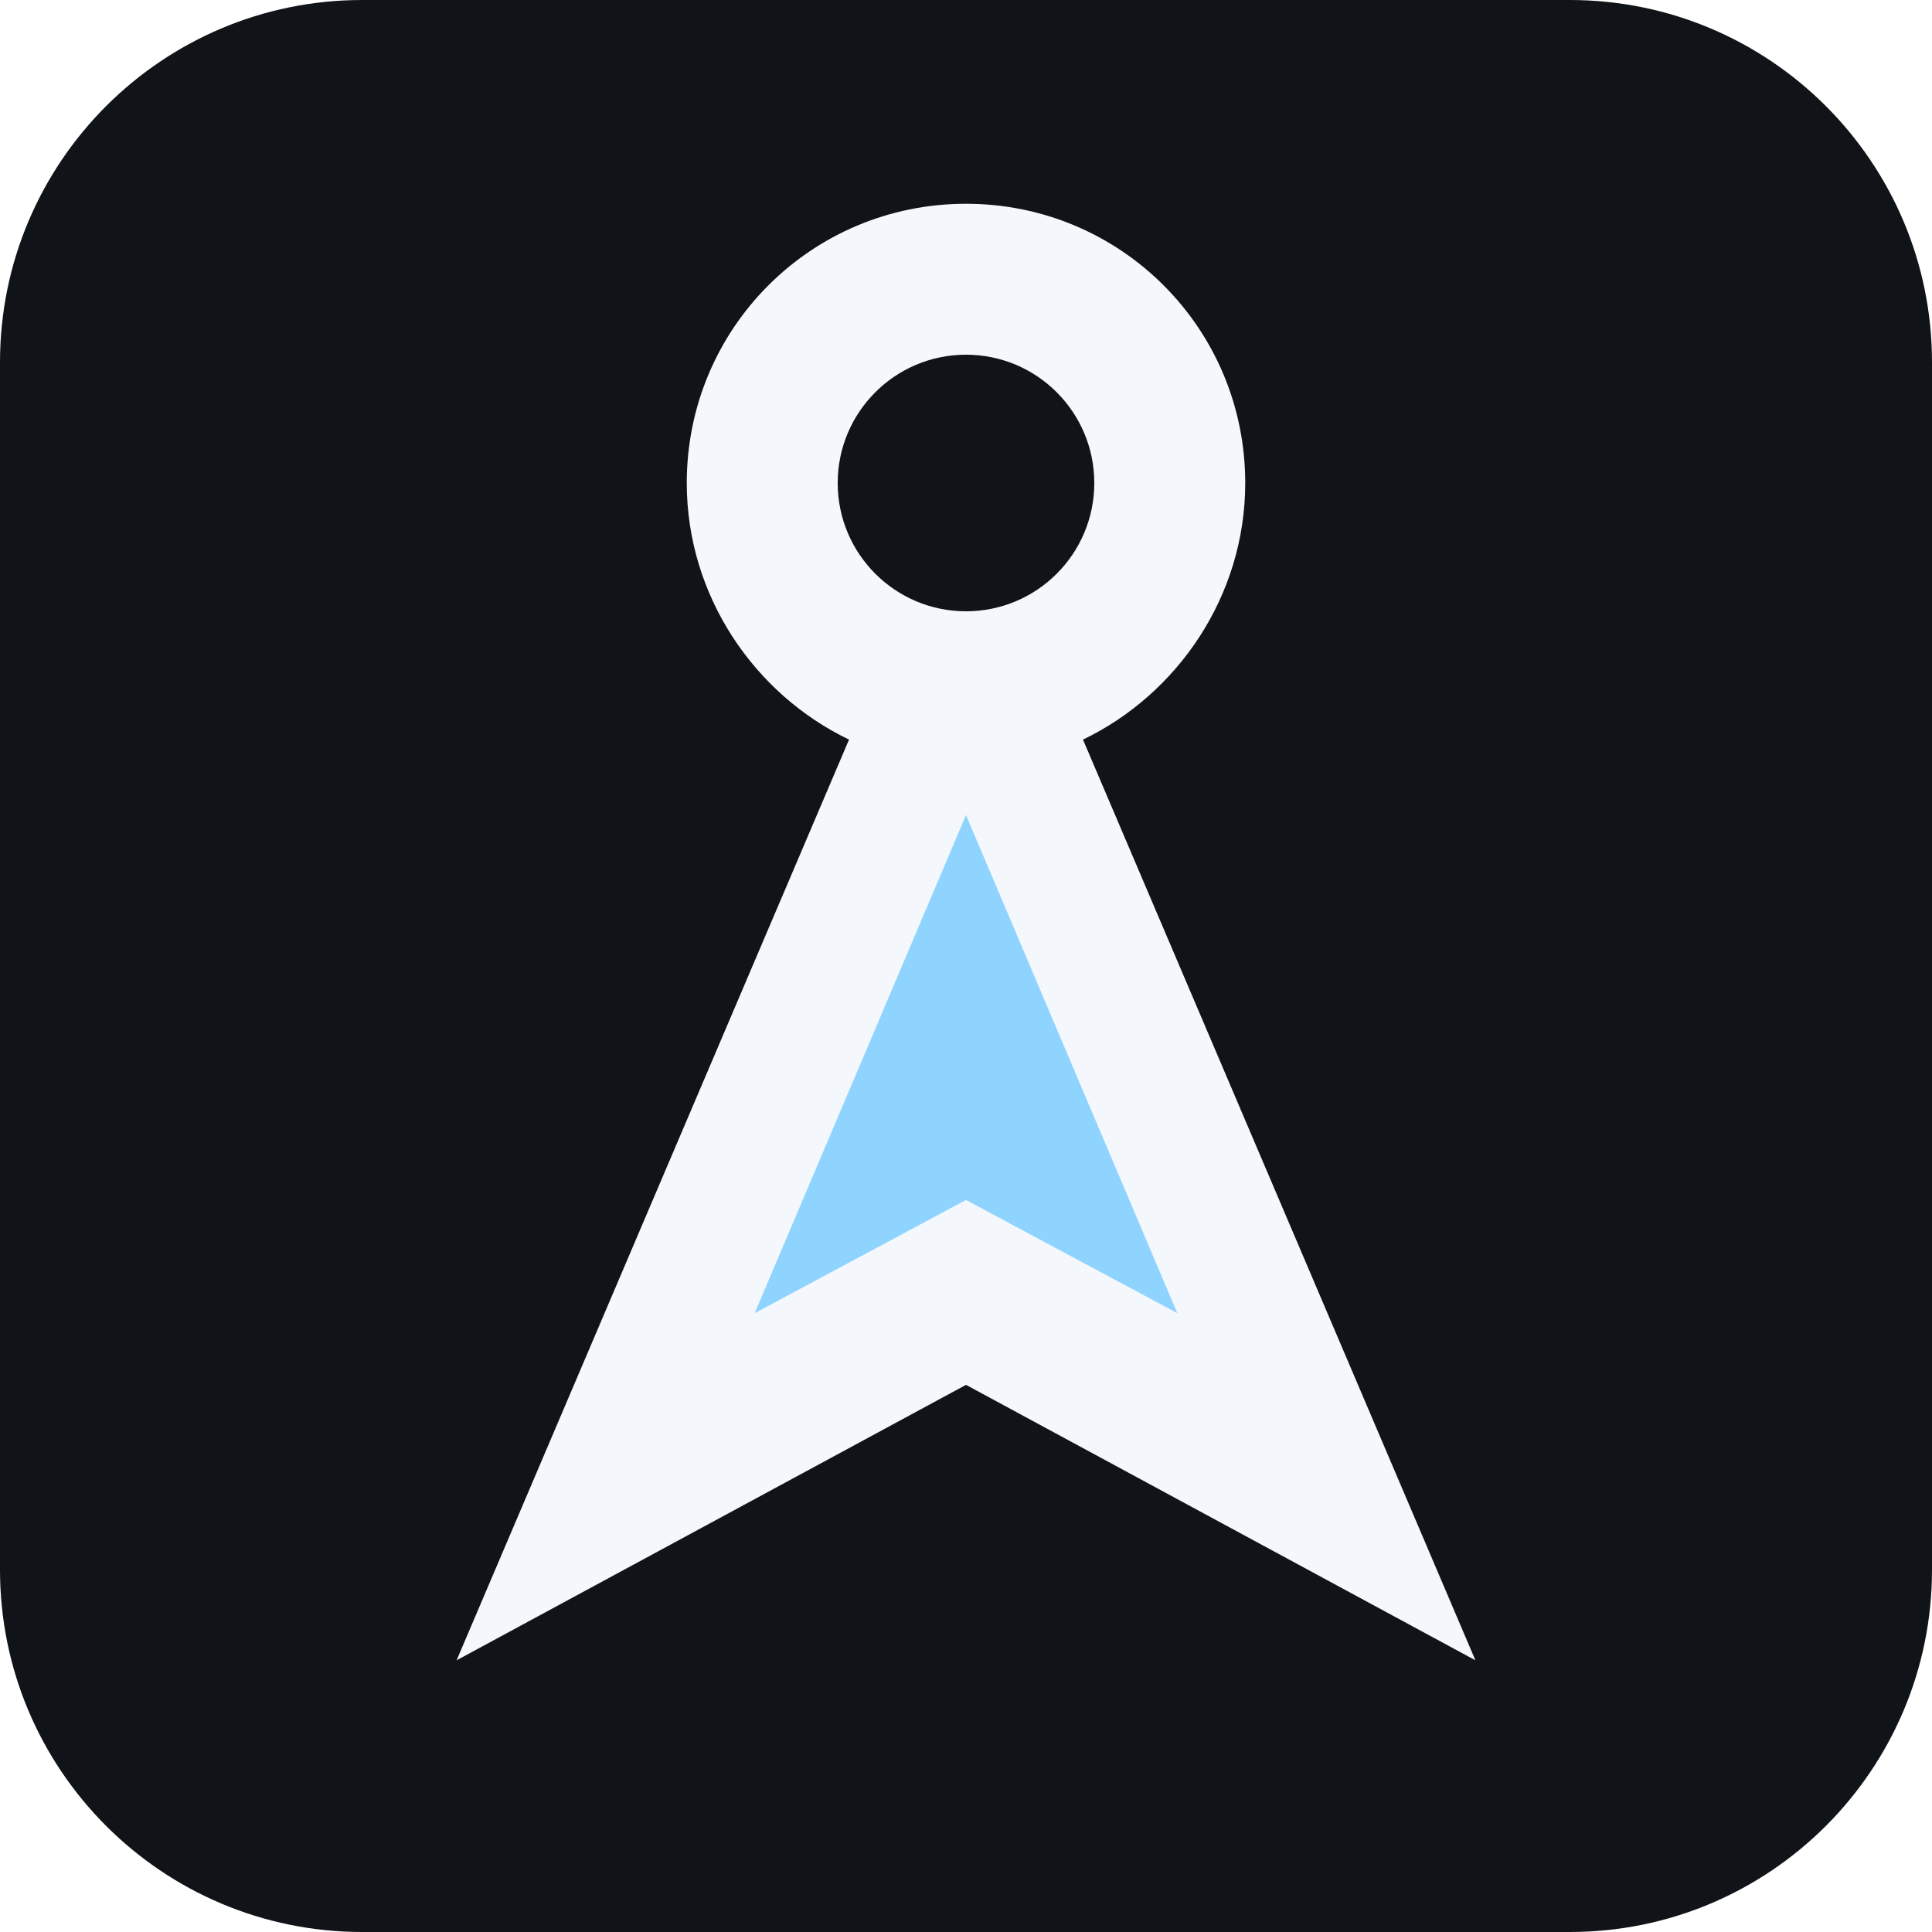
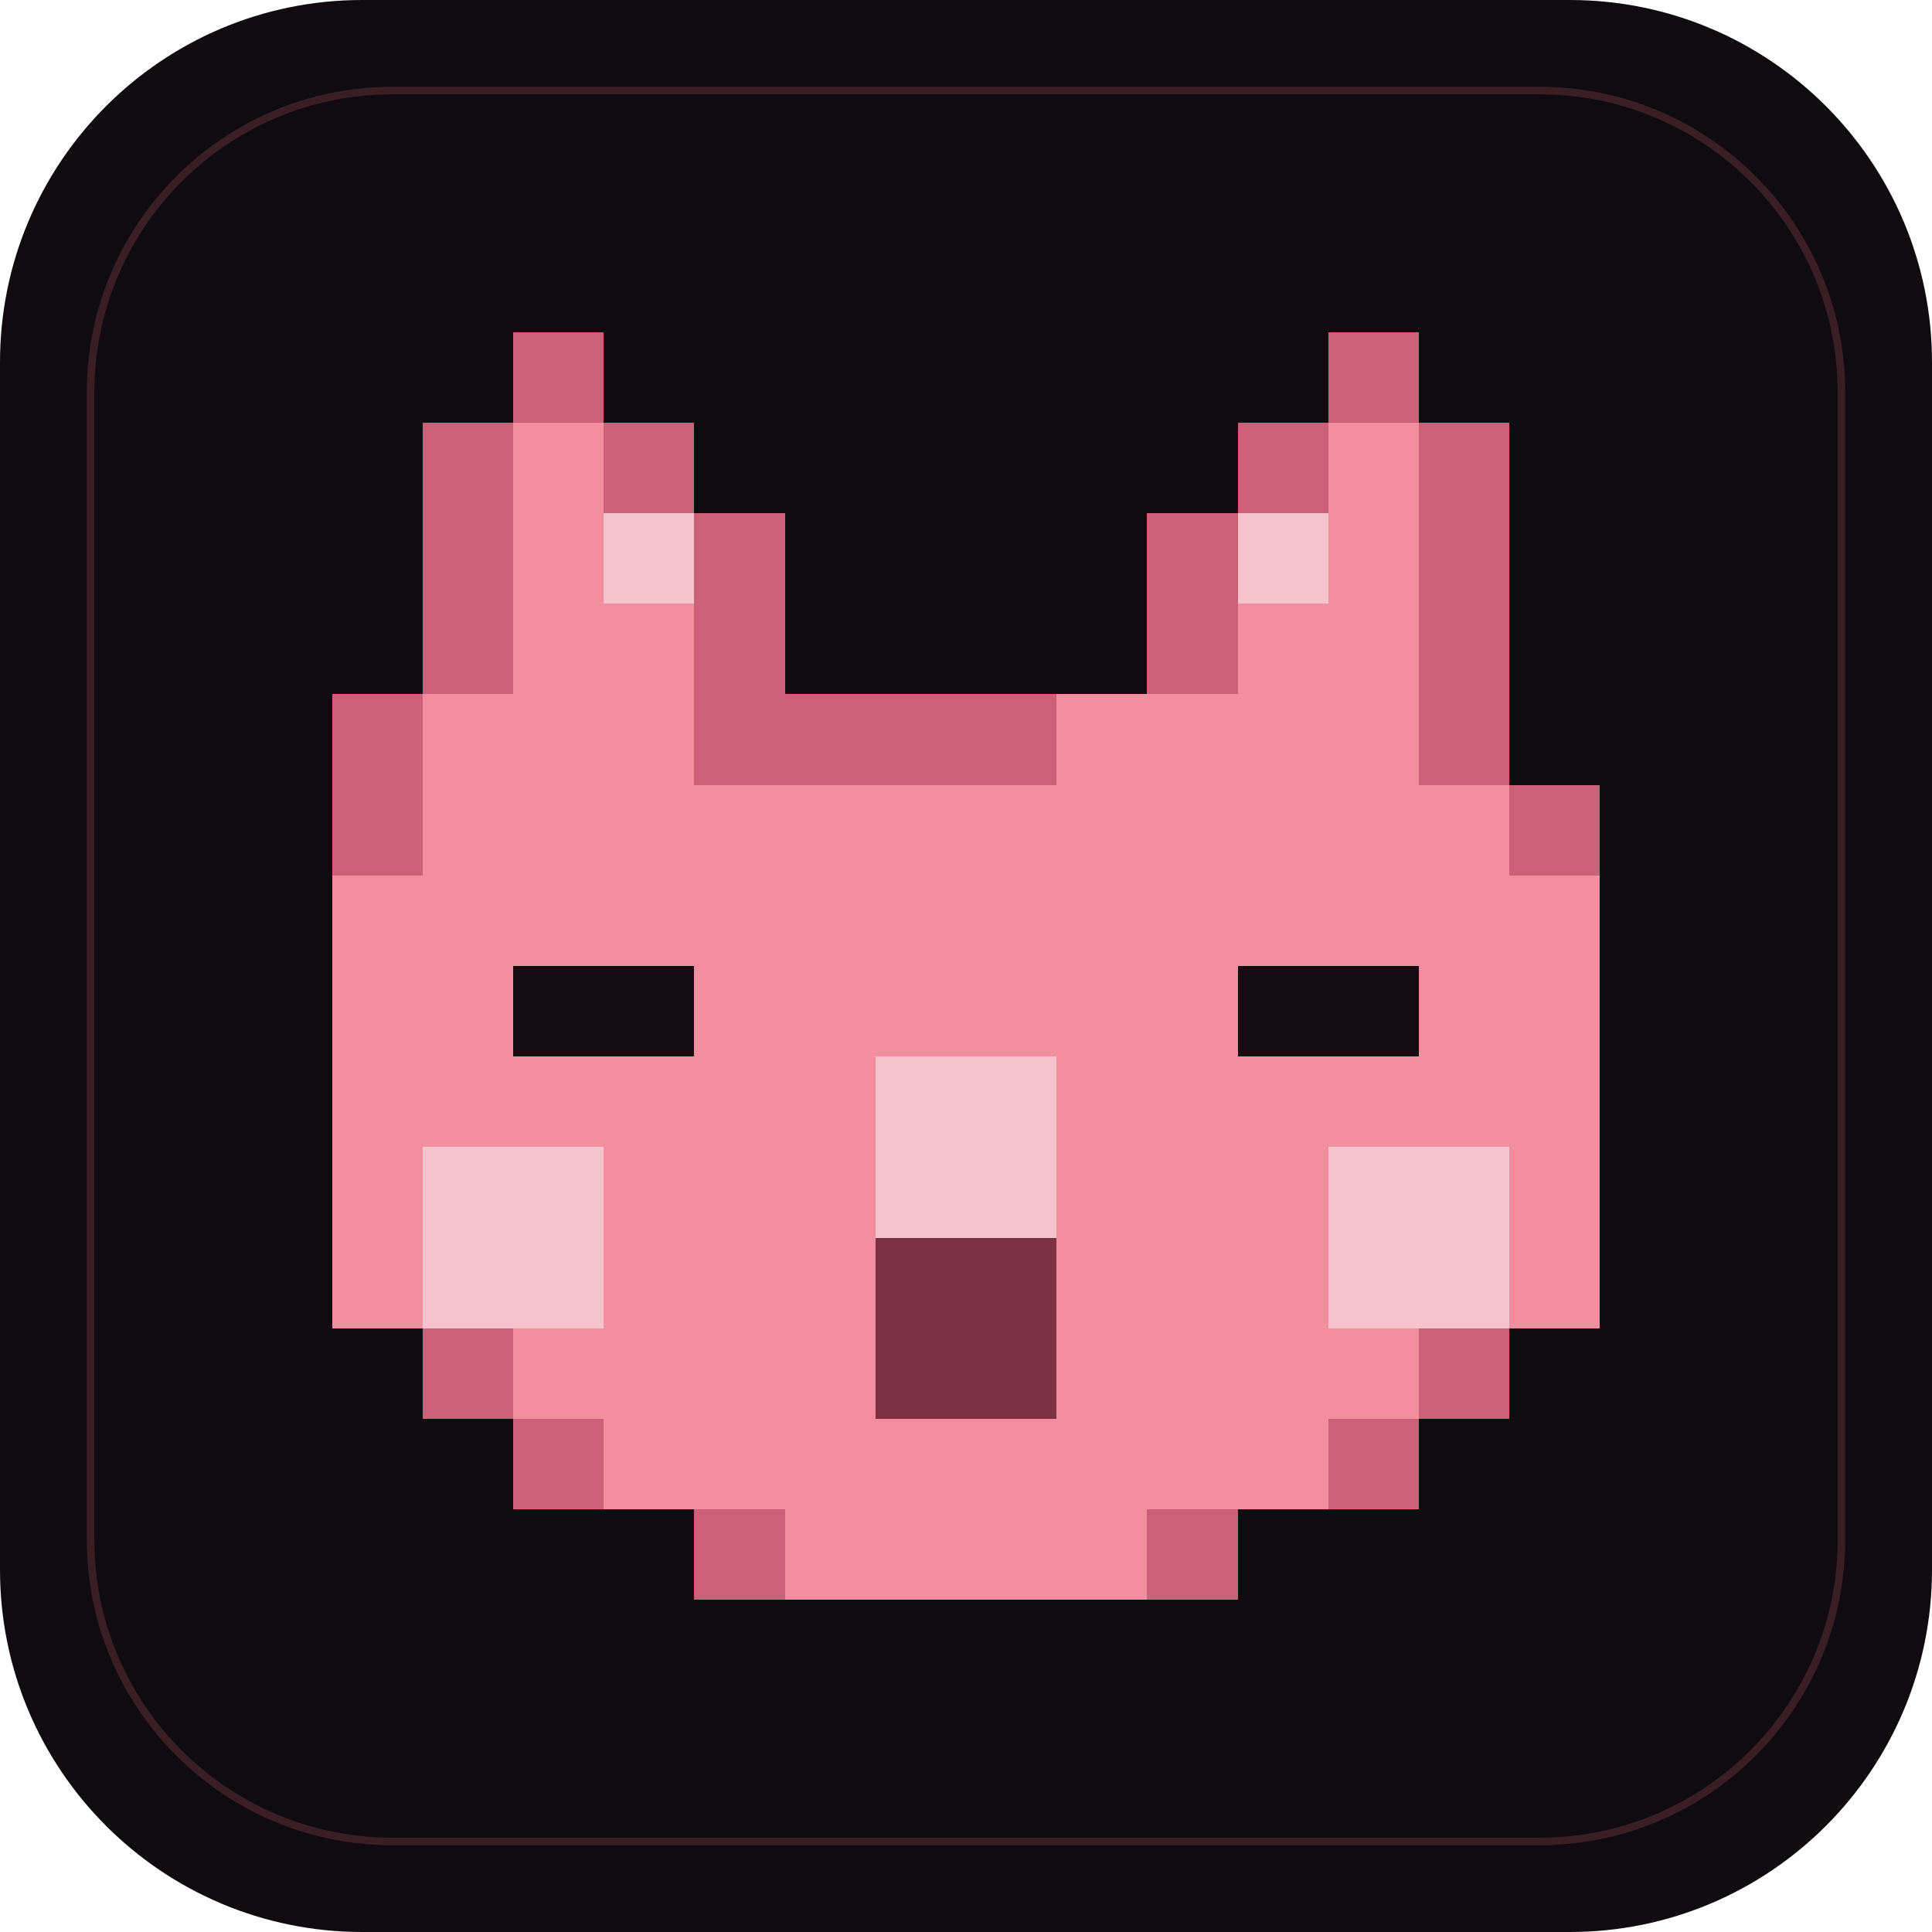
- <svg xmlns="http://www.w3.org/2000/svg" viewBox="0 0 512 512" role="img" aria-label="Kunai">
-   <rect width="512" height="512" rx="96" fill="#101318" />
-   <path d="M256 54c41 0 74 33 74 74 0 30-18 56-43 68l104 244-135-73-135 73 104-244c-25-12-43-38-43-68 0-41 33-74 74-74Z" fill="#f4f7fb" />
-   <circle cx="256" cy="128" r="34" fill="#101318" />
-   <path d="M256 216 200 348l56-30 56 30-56-132Z" fill="#8fd4ff" />
+ <svg xmlns="http://www.w3.org/2000/svg" viewBox="0 0 512 512" width="512" height="512" role="img" aria-label="Kunai">
+   <rect width="512" height="512" rx="96" fill="#100b0f" />
+   <rect x="24" y="24" width="464" height="464" rx="80" fill="none" stroke="#cb6178" stroke-width="2" opacity="0.22" />
+   <g transform="translate(40 64) scale(3)" shape-rendering="crispEdges">
+     <rect x="32" y="8" width="8" height="8" fill="#cb6178" />
+     <rect x="104" y="8" width="8" height="8" fill="#cb6178" />
+     <rect x="24" y="16" width="8" height="8" fill="#cb6178" />
+     <rect x="32" y="16" width="8" height="8" fill="#f28ea0" />
+     <rect x="40" y="16" width="8" height="8" fill="#cb6178" />
+     <rect x="96" y="16" width="8" height="8" fill="#cb6178" />
+     <rect x="104" y="16" width="8" height="8" fill="#f28ea0" />
+     <rect x="112" y="16" width="8" height="8" fill="#cb6178" />
+     <rect x="24" y="24" width="8" height="8" fill="#cb6178" />
+     <rect x="32" y="24" width="8" height="8" fill="#f28ea0" />
+     <rect x="40" y="24" width="8" height="8" fill="#f6c4cd" />
+     <rect x="48" y="24" width="8" height="8" fill="#cb6178" />
+     <rect x="88" y="24" width="8" height="8" fill="#cb6178" />
+     <rect x="96" y="24" width="8" height="8" fill="#f6c4cd" />
+     <rect x="104" y="24" width="8" height="8" fill="#f28ea0" />
+     <rect x="112" y="24" width="8" height="8" fill="#cb6178" />
+     <rect x="24" y="32" width="8" height="8" fill="#cb6178" />
+     <rect x="32" y="32" width="8" height="8" fill="#f28ea0" />
+     <rect x="40" y="32" width="8" height="8" fill="#f28ea0" />
+     <rect x="48" y="32" width="8" height="8" fill="#cb6178" />
+     <rect x="88" y="32" width="8" height="8" fill="#cb6178" />
+     <rect x="96" y="32" width="8" height="8" fill="#f28ea0" />
+     <rect x="104" y="32" width="8" height="8" fill="#f28ea0" />
+     <rect x="112" y="32" width="8" height="8" fill="#cb6178" />
+     <rect x="16" y="40" width="8" height="8" fill="#cb6178" />
+     <rect x="24" y="40" width="8" height="8" fill="#f28ea0" />
+     <rect x="32" y="40" width="8" height="8" fill="#f28ea0" />
+     <rect x="40" y="40" width="8" height="8" fill="#f28ea0" />
+     <rect x="48" y="40" width="8" height="8" fill="#cb6178" />
+     <rect x="56" y="40" width="8" height="8" fill="#cb6178" />
+     <rect x="64" y="40" width="8" height="8" fill="#cb6178" />
+     <rect x="72" y="40" width="8" height="8" fill="#cb6178" />
+     <rect x="80" y="40" width="8" height="8" fill="#f28ea0" />
+     <rect x="88" y="40" width="8" height="8" fill="#f28ea0" />
+     <rect x="96" y="40" width="8" height="8" fill="#f28ea0" />
+     <rect x="104" y="40" width="8" height="8" fill="#f28ea0" />
+     <rect x="112" y="40" width="8" height="8" fill="#cb6178" />
+     <rect x="16" y="48" width="8" height="8" fill="#cb6178" />
+     <rect x="24" y="48" width="8" height="8" fill="#f28ea0" />
+     <rect x="32" y="48" width="8" height="8" fill="#f28ea0" />
+     <rect x="40" y="48" width="8" height="8" fill="#f28ea0" />
+     <rect x="48" y="48" width="8" height="8" fill="#f28ea0" />
+     <rect x="56" y="48" width="8" height="8" fill="#f28ea0" />
+     <rect x="64" y="48" width="8" height="8" fill="#f28ea0" />
+     <rect x="72" y="48" width="8" height="8" fill="#f28ea0" />
+     <rect x="80" y="48" width="8" height="8" fill="#f28ea0" />
+     <rect x="88" y="48" width="8" height="8" fill="#f28ea0" />
+     <rect x="96" y="48" width="8" height="8" fill="#f28ea0" />
+     <rect x="104" y="48" width="8" height="8" fill="#f28ea0" />
+     <rect x="112" y="48" width="8" height="8" fill="#f28ea0" />
+     <rect x="120" y="48" width="8" height="8" fill="#cb6178" />
+     <rect x="16" y="56" width="8" height="8" fill="#f28ea0" />
+     <rect x="24" y="56" width="8" height="8" fill="#f28ea0" />
+     <rect x="32" y="56" width="8" height="8" fill="#f28ea0" />
+     <rect x="40" y="56" width="8" height="8" fill="#f28ea0" />
+     <rect x="48" y="56" width="8" height="8" fill="#f28ea0" />
+     <rect x="56" y="56" width="8" height="8" fill="#f28ea0" />
+     <rect x="64" y="56" width="8" height="8" fill="#f28ea0" />
+     <rect x="72" y="56" width="8" height="8" fill="#f28ea0" />
+     <rect x="80" y="56" width="8" height="8" fill="#f28ea0" />
+     <rect x="88" y="56" width="8" height="8" fill="#f28ea0" />
+     <rect x="96" y="56" width="8" height="8" fill="#f28ea0" />
+     <rect x="104" y="56" width="8" height="8" fill="#f28ea0" />
+     <rect x="112" y="56" width="8" height="8" fill="#f28ea0" />
+     <rect x="120" y="56" width="8" height="8" fill="#f28ea0" />
+     <rect x="16" y="64" width="8" height="8" fill="#f28ea0" />
+     <rect x="24" y="64" width="8" height="8" fill="#f28ea0" />
+     <rect x="32" y="64" width="8" height="8" fill="#140d11" />
+     <rect x="40" y="64" width="8" height="8" fill="#140d11" />
+     <rect x="48" y="64" width="8" height="8" fill="#f28ea0" />
+     <rect x="56" y="64" width="8" height="8" fill="#f28ea0" />
+     <rect x="64" y="64" width="8" height="8" fill="#f28ea0" />
+     <rect x="72" y="64" width="8" height="8" fill="#f28ea0" />
+     <rect x="80" y="64" width="8" height="8" fill="#f28ea0" />
+     <rect x="88" y="64" width="8" height="8" fill="#f28ea0" />
+     <rect x="96" y="64" width="8" height="8" fill="#140d11" />
+     <rect x="104" y="64" width="8" height="8" fill="#140d11" />
+     <rect x="112" y="64" width="8" height="8" fill="#f28ea0" />
+     <rect x="120" y="64" width="8" height="8" fill="#f28ea0" />
+     <rect x="16" y="72" width="8" height="8" fill="#f28ea0" />
+     <rect x="24" y="72" width="8" height="8" fill="#f28ea0" />
+     <rect x="32" y="72" width="8" height="8" fill="#f28ea0" />
+     <rect x="40" y="72" width="8" height="8" fill="#f28ea0" />
+     <rect x="48" y="72" width="8" height="8" fill="#f28ea0" />
+     <rect x="56" y="72" width="8" height="8" fill="#f28ea0" />
+     <rect x="64" y="72" width="8" height="8" fill="#f6c4cd" />
+     <rect x="72" y="72" width="8" height="8" fill="#f6c4cd" />
+     <rect x="80" y="72" width="8" height="8" fill="#f28ea0" />
+     <rect x="88" y="72" width="8" height="8" fill="#f28ea0" />
+     <rect x="96" y="72" width="8" height="8" fill="#f28ea0" />
+     <rect x="104" y="72" width="8" height="8" fill="#f28ea0" />
+     <rect x="112" y="72" width="8" height="8" fill="#f28ea0" />
+     <rect x="120" y="72" width="8" height="8" fill="#f28ea0" />
+     <rect x="16" y="80" width="8" height="8" fill="#f28ea0" />
+     <rect x="24" y="80" width="8" height="8" fill="#f6c4cd" />
+     <rect x="32" y="80" width="8" height="8" fill="#f6c4cd" />
+     <rect x="40" y="80" width="8" height="8" fill="#f28ea0" />
+     <rect x="48" y="80" width="8" height="8" fill="#f28ea0" />
+     <rect x="56" y="80" width="8" height="8" fill="#f28ea0" />
+     <rect x="64" y="80" width="8" height="8" fill="#f6c4cd" />
+     <rect x="72" y="80" width="8" height="8" fill="#f6c4cd" />
+     <rect x="80" y="80" width="8" height="8" fill="#f28ea0" />
+     <rect x="88" y="80" width="8" height="8" fill="#f28ea0" />
+     <rect x="96" y="80" width="8" height="8" fill="#f28ea0" />
+     <rect x="104" y="80" width="8" height="8" fill="#f6c4cd" />
+     <rect x="112" y="80" width="8" height="8" fill="#f6c4cd" />
+     <rect x="120" y="80" width="8" height="8" fill="#f28ea0" />
+     <rect x="16" y="88" width="8" height="8" fill="#f28ea0" />
+     <rect x="24" y="88" width="8" height="8" fill="#f6c4cd" />
+     <rect x="32" y="88" width="8" height="8" fill="#f6c4cd" />
+     <rect x="40" y="88" width="8" height="8" fill="#f28ea0" />
+     <rect x="48" y="88" width="8" height="8" fill="#f28ea0" />
+     <rect x="56" y="88" width="8" height="8" fill="#f28ea0" />
+     <rect x="64" y="88" width="8" height="8" fill="#7c3044" />
+     <rect x="72" y="88" width="8" height="8" fill="#7c3044" />
+     <rect x="80" y="88" width="8" height="8" fill="#f28ea0" />
+     <rect x="88" y="88" width="8" height="8" fill="#f28ea0" />
+     <rect x="96" y="88" width="8" height="8" fill="#f28ea0" />
+     <rect x="104" y="88" width="8" height="8" fill="#f6c4cd" />
+     <rect x="112" y="88" width="8" height="8" fill="#f6c4cd" />
+     <rect x="120" y="88" width="8" height="8" fill="#f28ea0" />
+     <rect x="24" y="96" width="8" height="8" fill="#cb6178" />
+     <rect x="32" y="96" width="8" height="8" fill="#f28ea0" />
+     <rect x="40" y="96" width="8" height="8" fill="#f28ea0" />
+     <rect x="48" y="96" width="8" height="8" fill="#f28ea0" />
+     <rect x="56" y="96" width="8" height="8" fill="#f28ea0" />
+     <rect x="64" y="96" width="8" height="8" fill="#7c3044" />
+     <rect x="72" y="96" width="8" height="8" fill="#7c3044" />
+     <rect x="80" y="96" width="8" height="8" fill="#f28ea0" />
+     <rect x="88" y="96" width="8" height="8" fill="#f28ea0" />
+     <rect x="96" y="96" width="8" height="8" fill="#f28ea0" />
+     <rect x="104" y="96" width="8" height="8" fill="#f28ea0" />
+     <rect x="112" y="96" width="8" height="8" fill="#cb6178" />
+     <rect x="32" y="104" width="8" height="8" fill="#cb6178" />
+     <rect x="40" y="104" width="8" height="8" fill="#f28ea0" />
+     <rect x="48" y="104" width="8" height="8" fill="#f28ea0" />
+     <rect x="56" y="104" width="8" height="8" fill="#f28ea0" />
+     <rect x="64" y="104" width="8" height="8" fill="#f28ea0" />
+     <rect x="72" y="104" width="8" height="8" fill="#f28ea0" />
+     <rect x="80" y="104" width="8" height="8" fill="#f28ea0" />
+     <rect x="88" y="104" width="8" height="8" fill="#f28ea0" />
+     <rect x="96" y="104" width="8" height="8" fill="#f28ea0" />
+     <rect x="104" y="104" width="8" height="8" fill="#cb6178" />
+     <rect x="48" y="112" width="8" height="8" fill="#cb6178" />
+     <rect x="56" y="112" width="8" height="8" fill="#f28ea0" />
+     <rect x="64" y="112" width="8" height="8" fill="#f28ea0" />
+     <rect x="72" y="112" width="8" height="8" fill="#f28ea0" />
+     <rect x="80" y="112" width="8" height="8" fill="#f28ea0" />
+     <rect x="88" y="112" width="8" height="8" fill="#cb6178" />
+   </g>
</svg>
